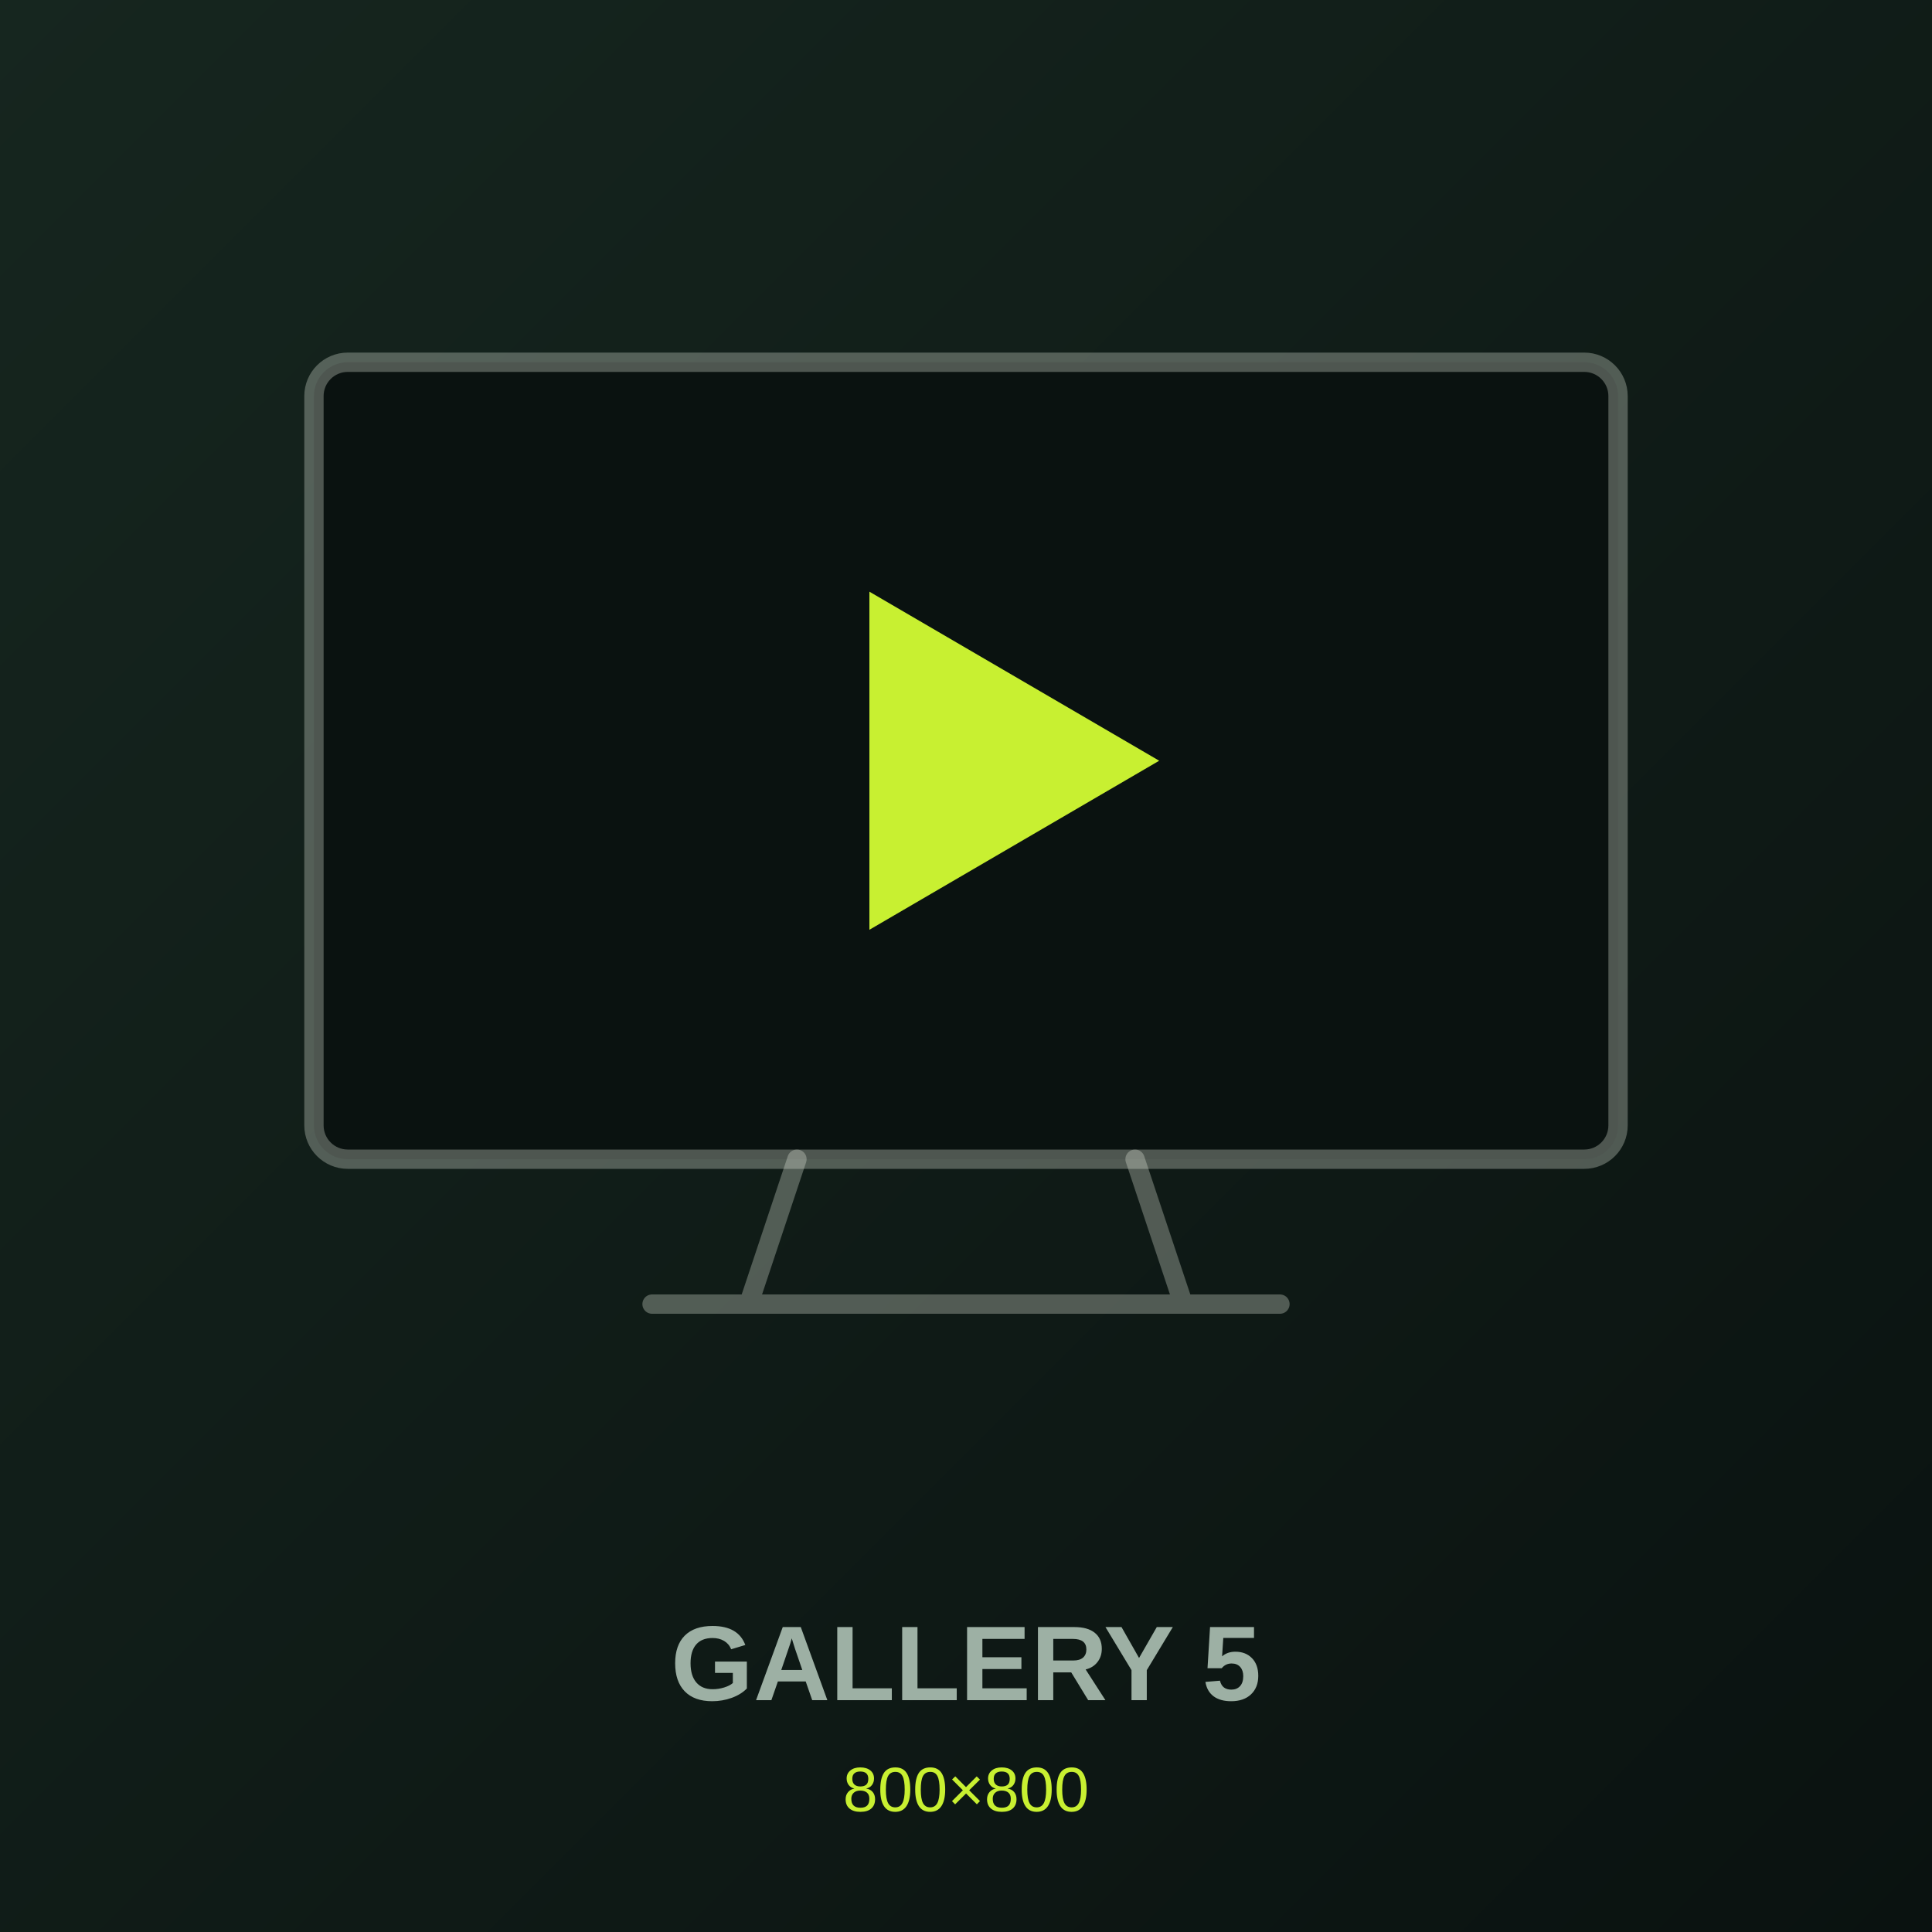
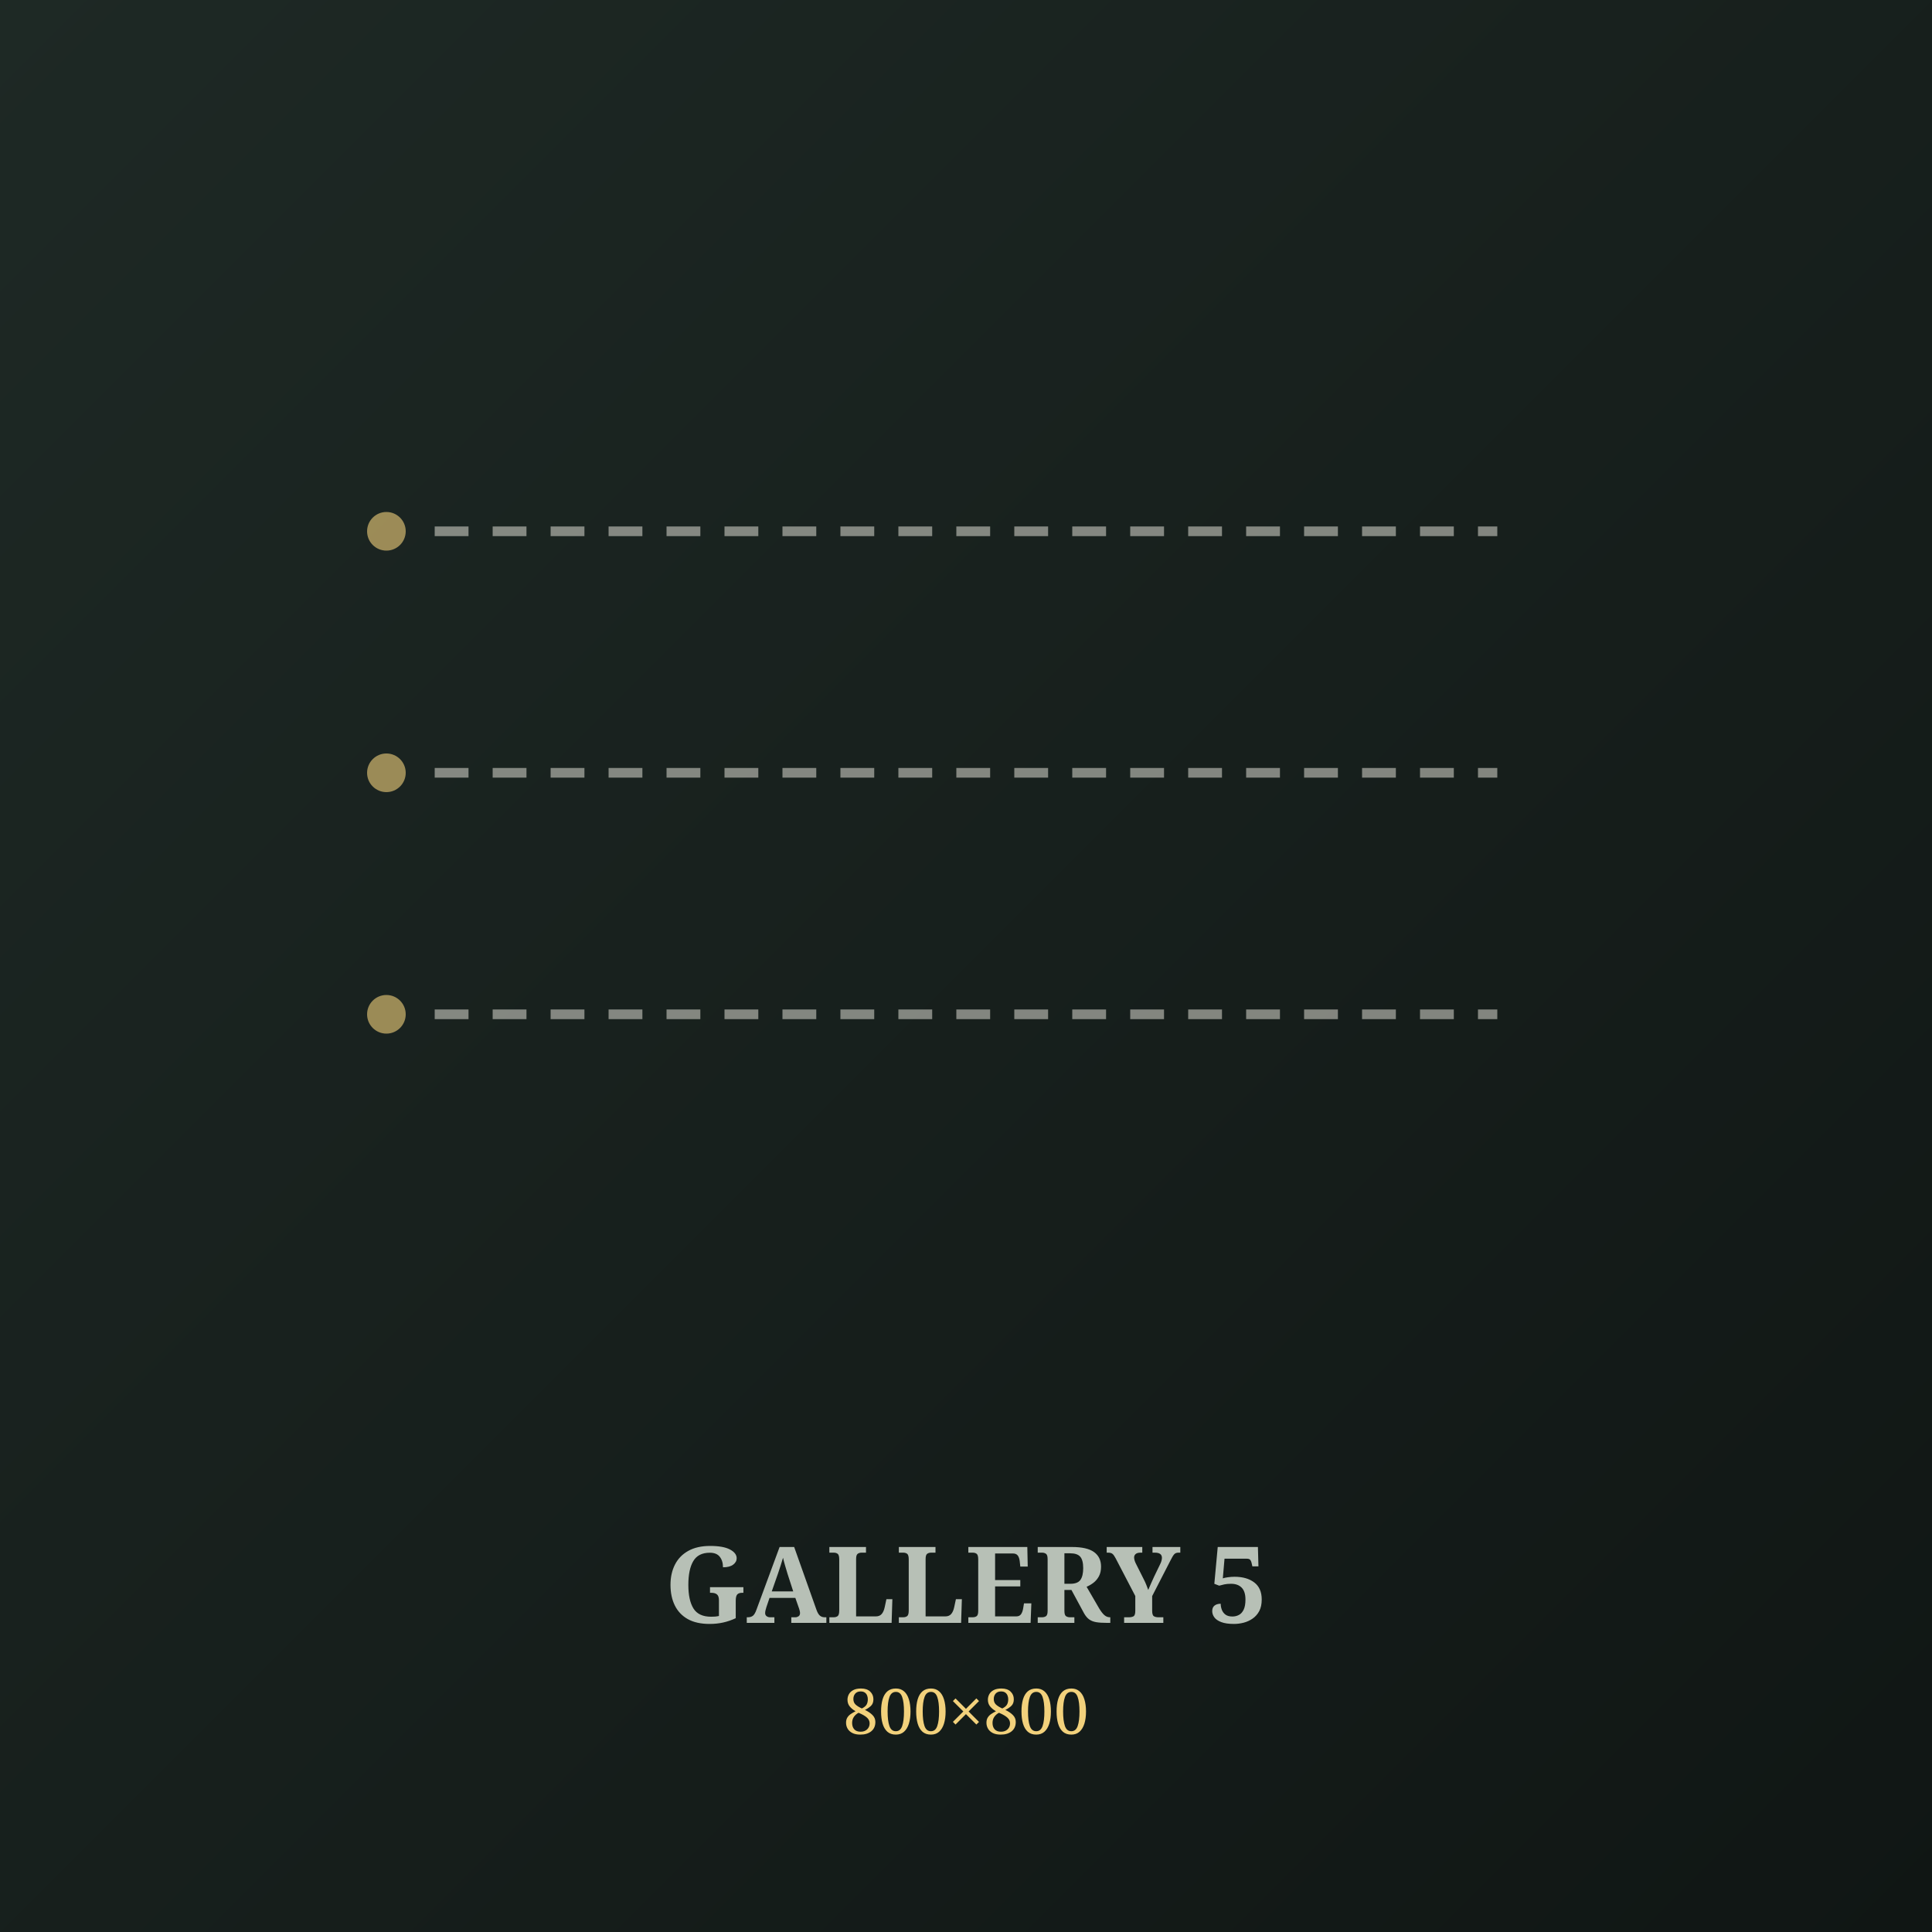
<svg xmlns="http://www.w3.org/2000/svg" viewBox="0 0 800 800" width="800" height="800" role="img" aria-label="GALLERY 5 (placeholder)">
  <defs>
    <linearGradient id="g" x1="0" y1="0" x2="1" y2="1">
-       <stop offset="0" stop-color="#16261f" />
-       <stop offset="1" stop-color="#0a1210" />
+       <stop offset="0" stop-color="#1e2925" />
+       <stop offset="1" stop-color="#101614" />
    </linearGradient>
  </defs>
  <rect width="800" height="800" fill="url(#g)" />
-   <rect x="130" y="150" width="540" height="330" rx="14" fill="#0a1210" stroke="#eef4e6" stroke-opacity=".3" stroke-width="8" />
-   <path d="M360 245L360 385L480 315Z" fill="#c8f031" />
-   <path d="M330 480L310 540H490L470 480M270 540H530" fill="none" stroke="#eef4e6" stroke-opacity=".3" stroke-width="8" stroke-linecap="round" />
-   <text x="50%" y="88%" fill="#9db0a4" font-family="Arial,sans-serif" font-size="44" font-weight="700" text-anchor="middle">GALLERY 5</text>
-   <text x="50%" y="88%" dy="46" fill="#c8f031" font-family="Arial,sans-serif" font-size="26" text-anchor="middle">800×800</text>
+   <g fill="none" stroke="#f0eee4" stroke-opacity=".5" stroke-width="4" stroke-dasharray="14 10">
+     <path d="M180 220H620M180 320H620M180 420H620" />
+   </g>
+   <g fill="#f2d17c" fill-opacity=".6">
+     <circle cx="160" cy="220" r="8" />
+     <circle cx="160" cy="320" r="8" />
+     <circle cx="160" cy="420" r="8" />
+   </g>
+   <text x="50%" y="84%" fill="#b7c0b6" font-family="Georgia,serif" font-size="44" font-weight="700" text-anchor="middle">GALLERY 5</text>
+   <text x="50%" y="84%" dy="46" fill="#f2d17c" font-family="Georgia,serif" font-size="26" text-anchor="middle">800×800</text>
</svg>
